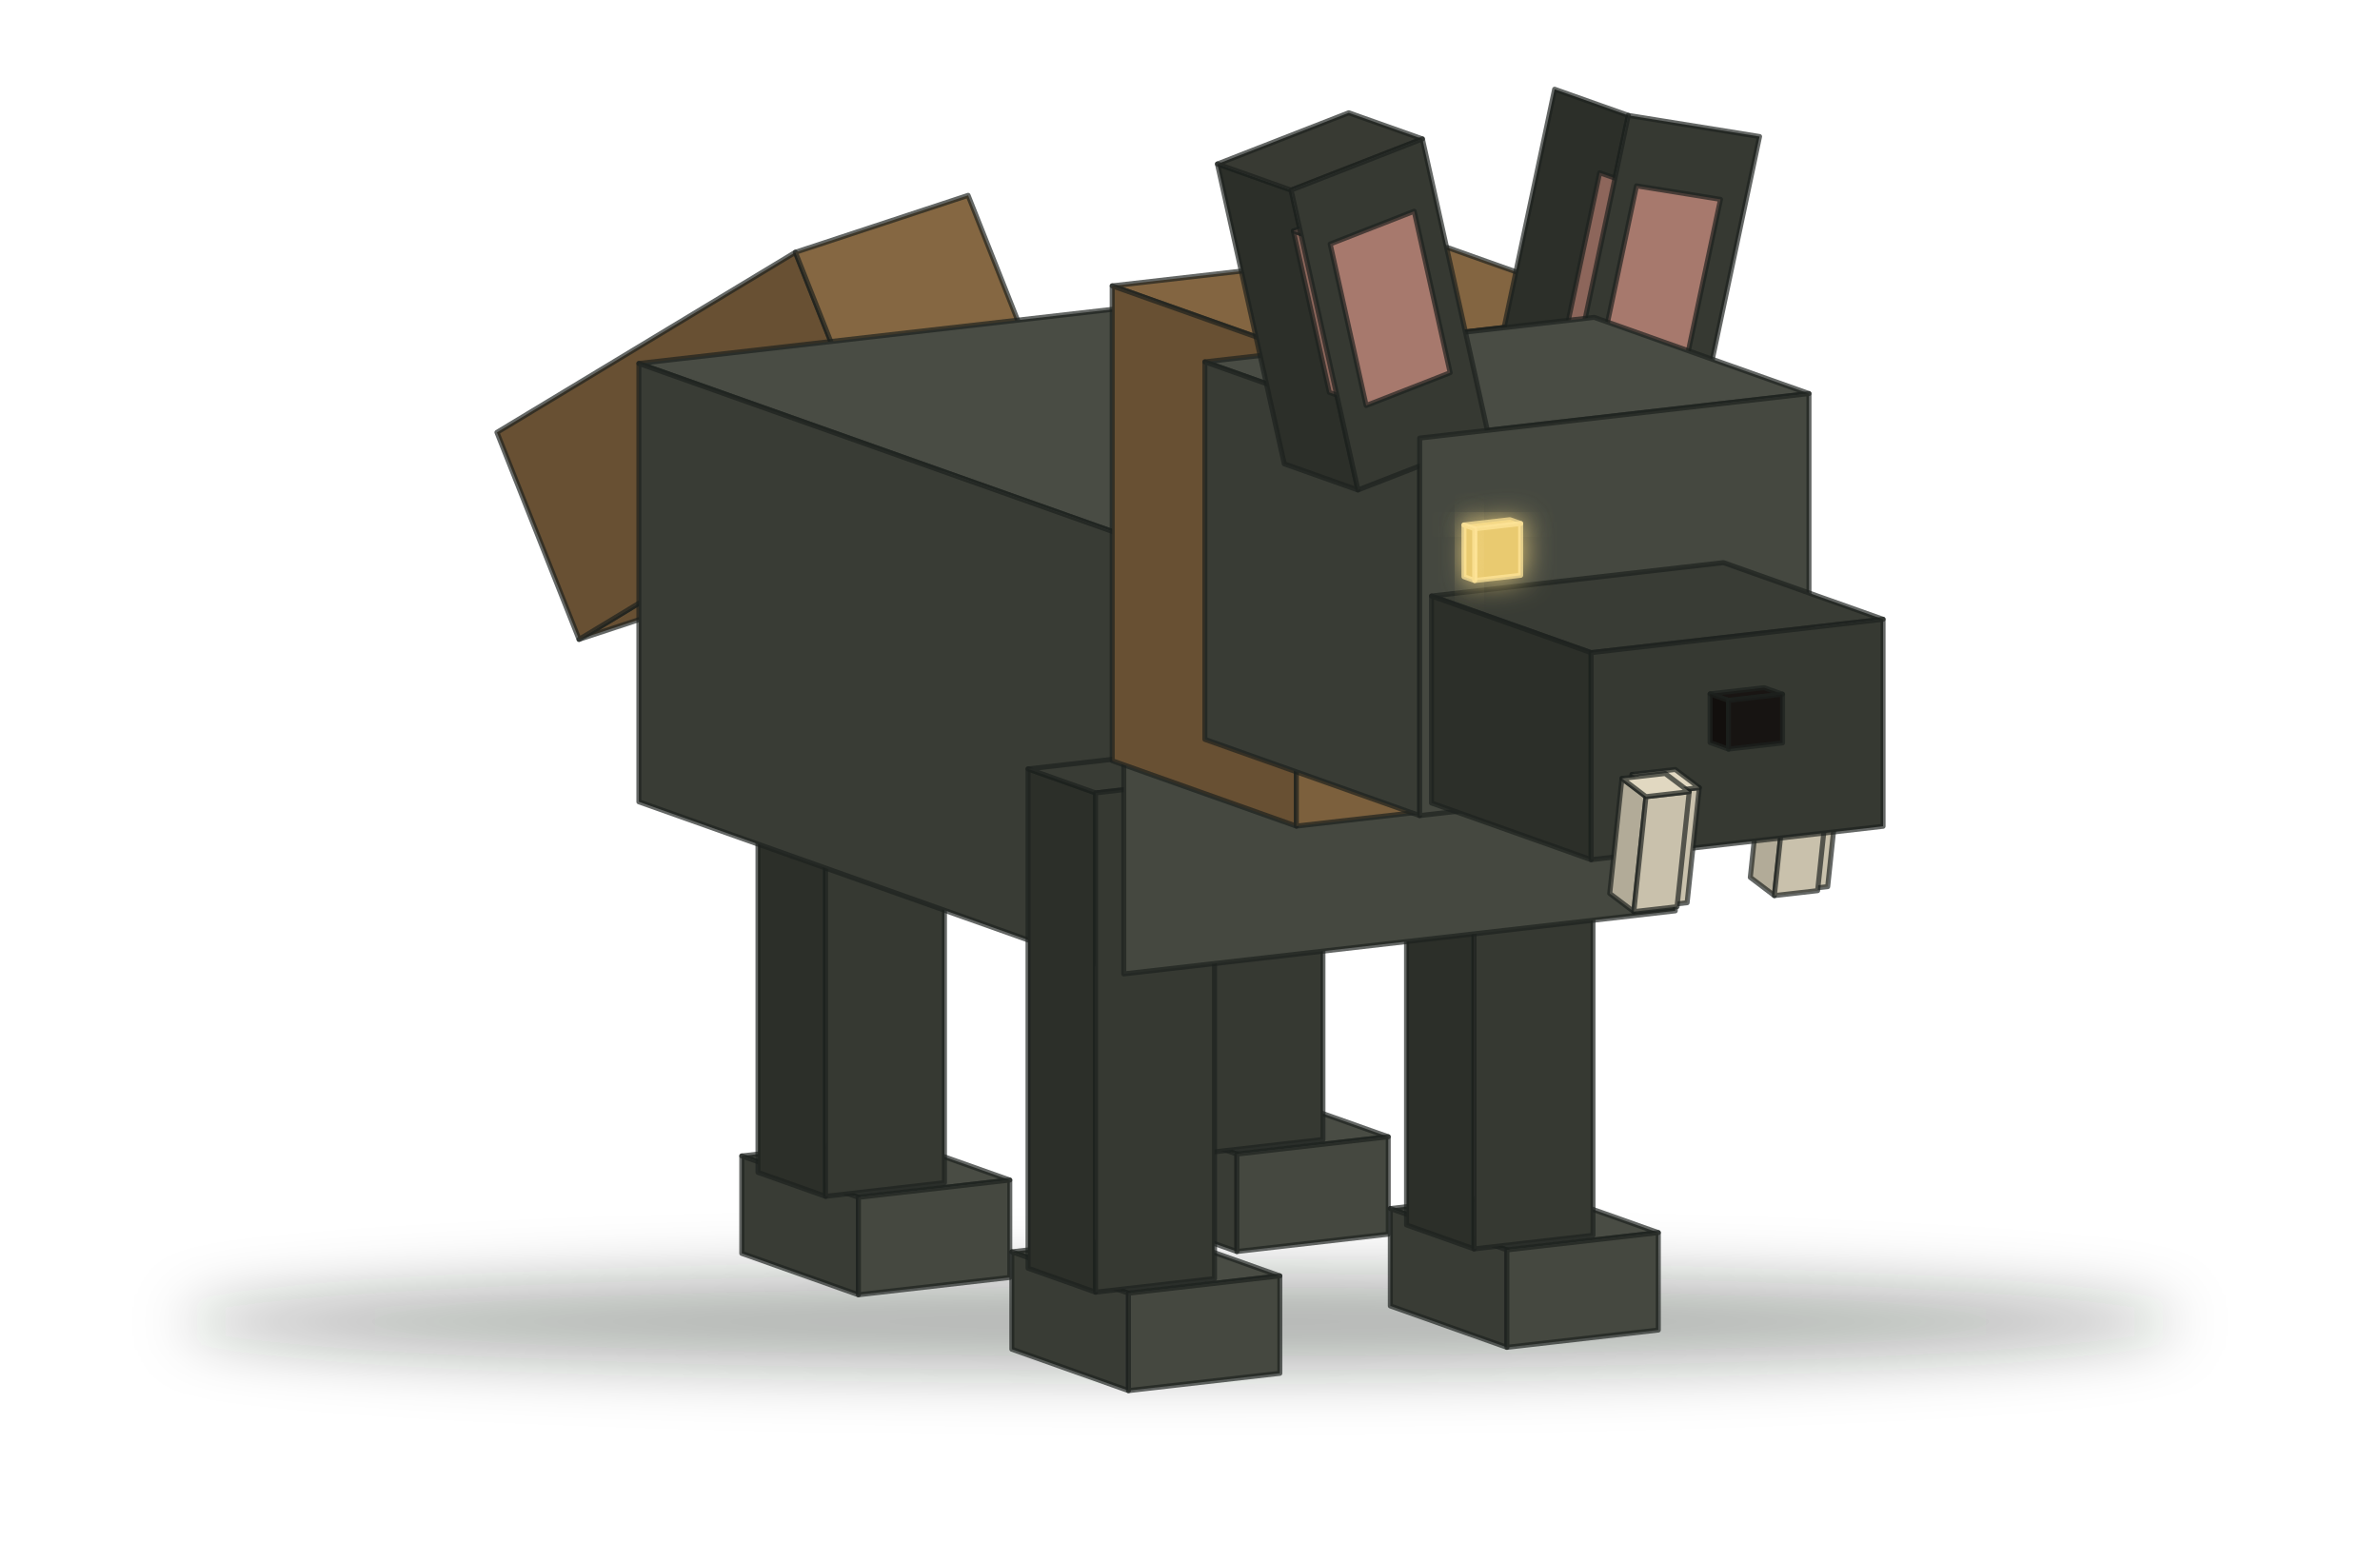
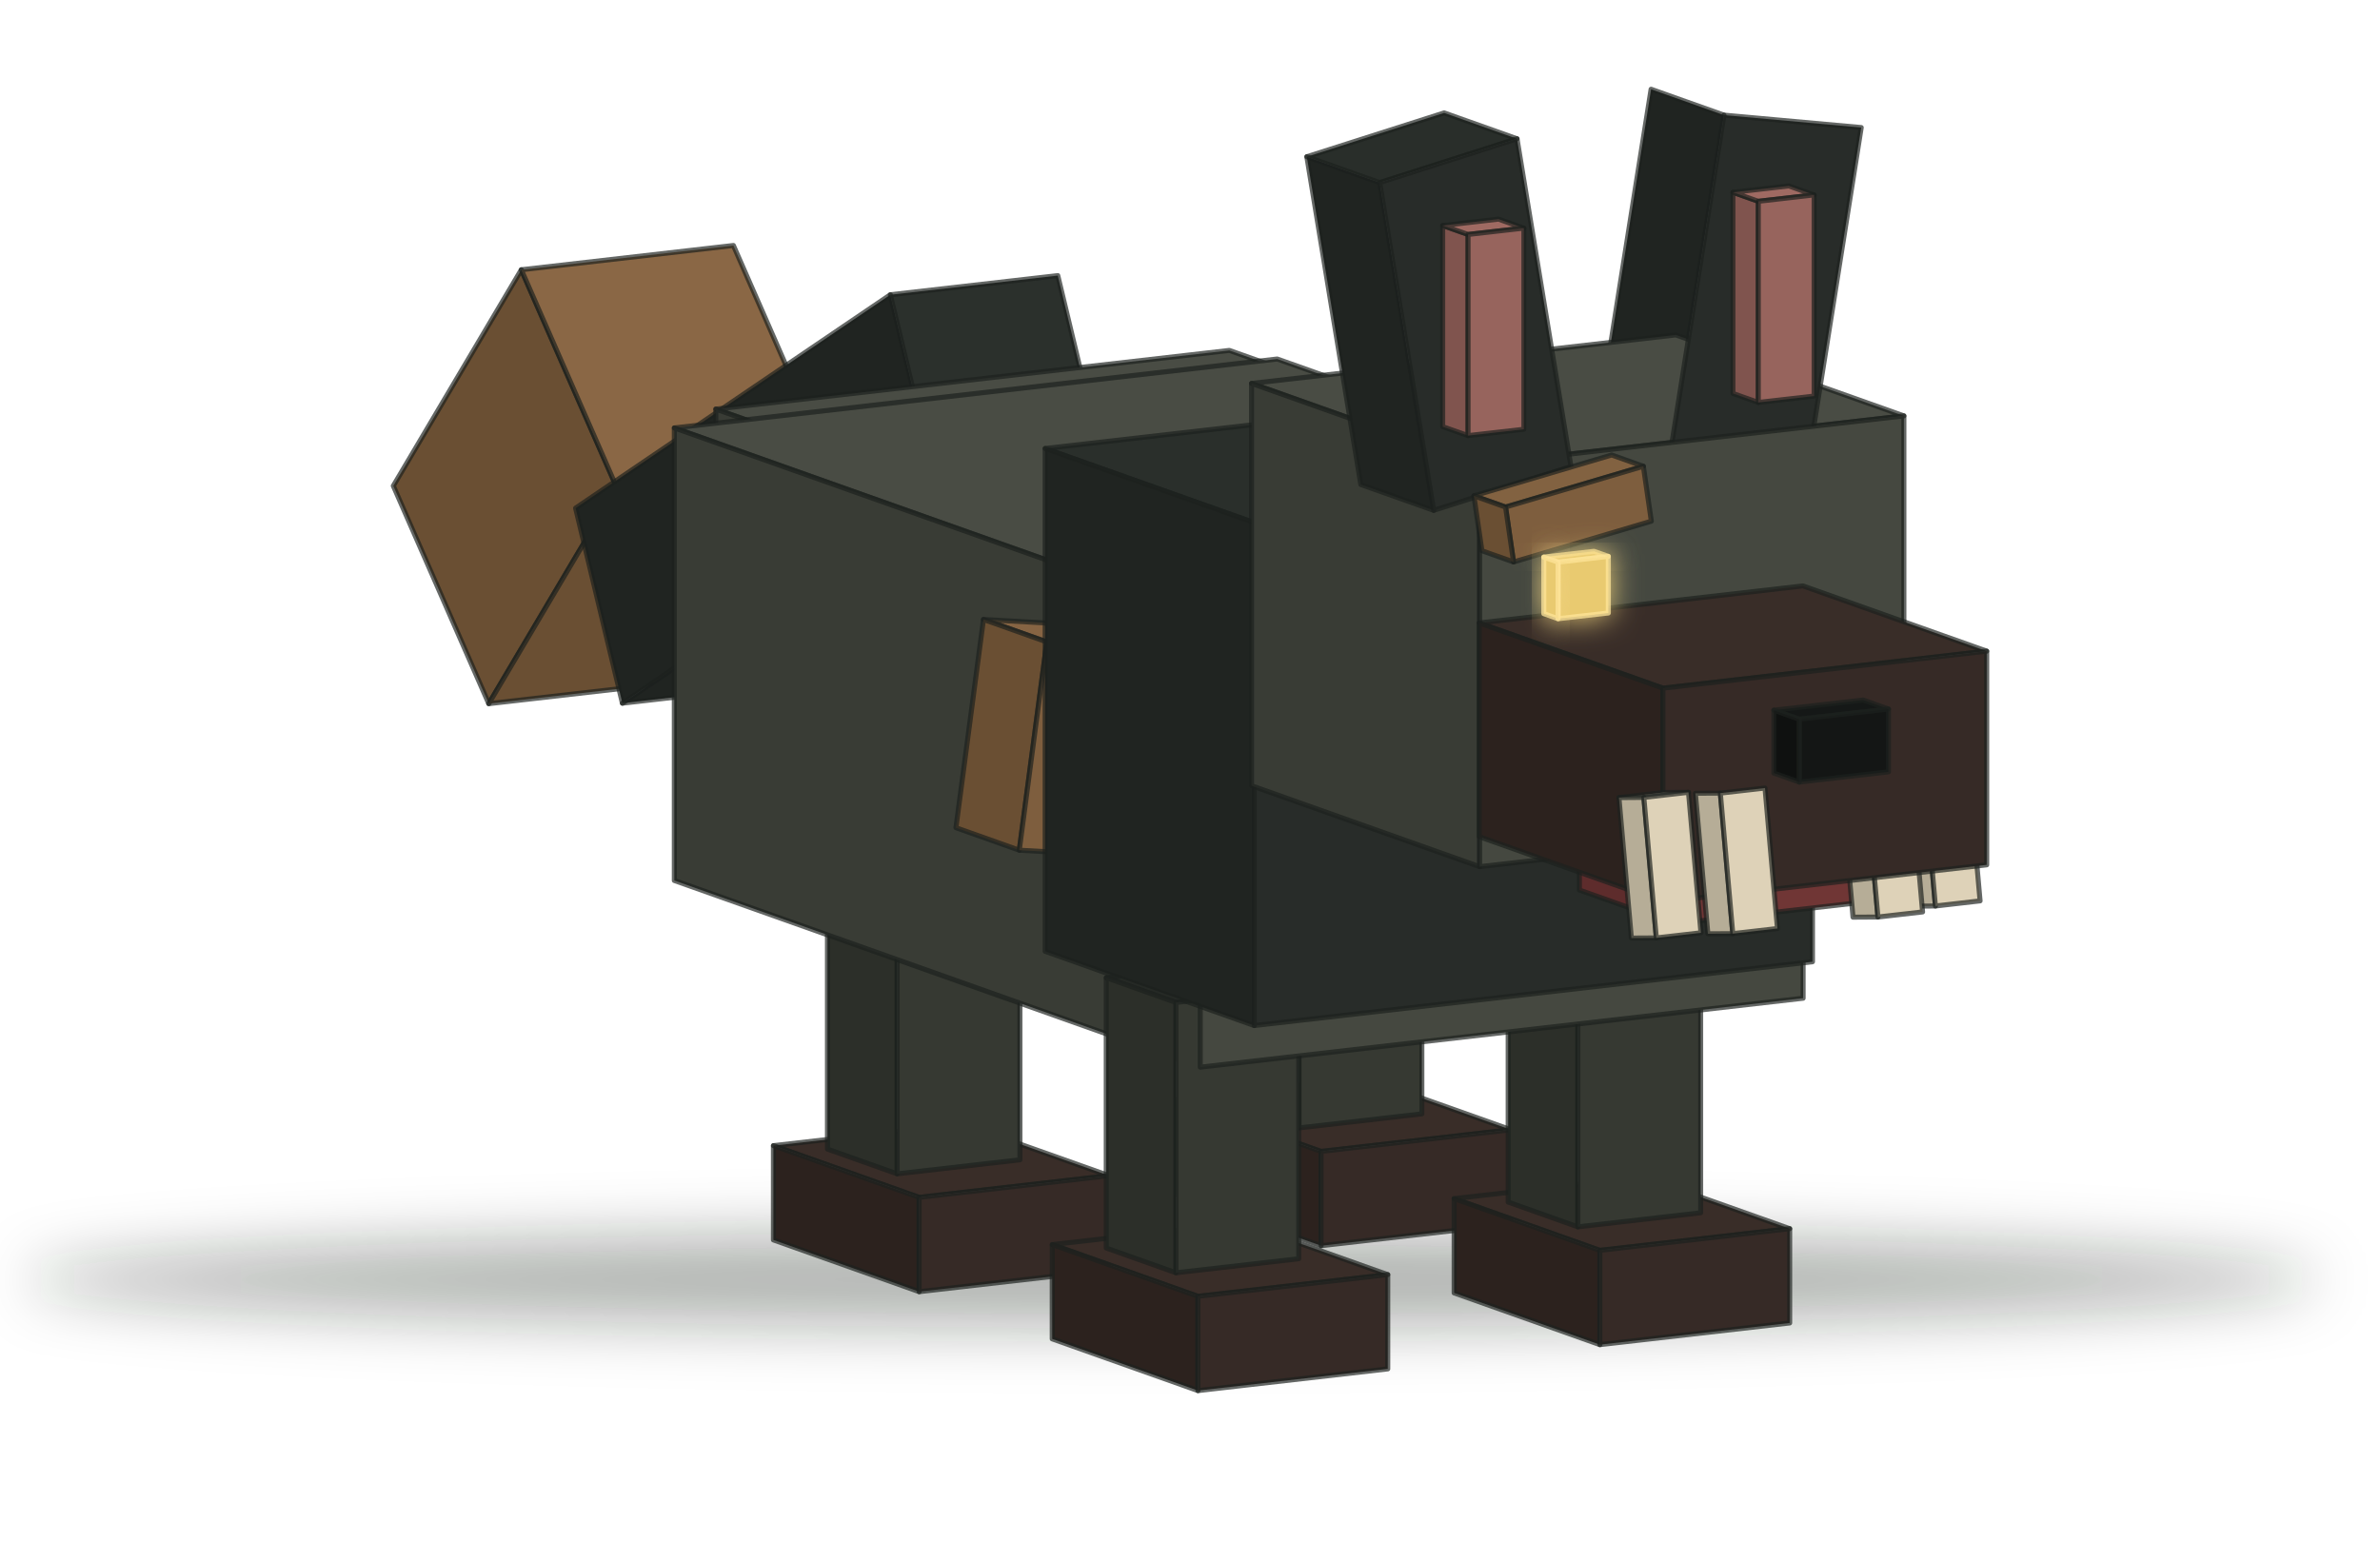
<svg xmlns="http://www.w3.org/2000/svg" width="640" height="420" viewBox="0 0 640 420" role="img" aria-labelledby="portrait-title">
  <defs>
    <filter id="portrait-glow" x="-80%" y="-80%" width="260%" height="260%">
      <feGaussianBlur stdDeviation="4" result="blur" />
      <feMerge>
        <feMergeNode in="blur" />
        <feMergeNode in="SourceGraphic" />
      </feMerge>
    </filter>
    <filter id="portrait-shadow" x="-40%" y="-80%" width="180%" height="260%">
      <feGaussianBlur stdDeviation="8" />
    </filter>
  </defs>
-   <ellipse cx="317.30" cy="355.48" rx="268.38" ry="13" fill="#0c120f" opacity=".32" filter="url(#portrait-shadow)" />
+   <ellipse cx="315.05" cy="344.15" rx="308.51" ry="13" fill="#0c120f" opacity=".32" filter="url(#portrait-shadow)" />
  <g>
-     <polygon points="282.41,108.21 235.96,123.52 155.71,171.96 202.16,156.65" fill="#685033" stroke="#1c211e" stroke-opacity=".68" stroke-width="1.35" stroke-linejoin="round" vector-effect="non-scaling-stroke" />
-     <polygon points="235.96,123.52 213.88,67.85 133.63,116.29 155.71,171.96" fill="#685033" stroke="#1c211e" stroke-opacity=".68" stroke-width="1.35" stroke-linejoin="round" vector-effect="non-scaling-stroke" />
-     <polygon points="373.31,305.73 341.96,294.60 301.25,299.26 332.60,310.39" fill="#494c44" stroke="#1c211e" stroke-opacity=".68" stroke-width="1.35" stroke-linejoin="round" vector-effect="non-scaling-stroke" />
-     <polygon points="332.60,336.59 332.60,310.39 301.25,299.26 301.25,325.46" fill="#393c35" stroke="#1c211e" stroke-opacity=".68" stroke-width="1.35" stroke-linejoin="round" vector-effect="non-scaling-stroke" />
-     <polygon points="282.41,108.21 260.33,52.54 213.88,67.85 235.96,123.52" fill="#856742" stroke="#1c211e" stroke-opacity=".68" stroke-width="1.35" stroke-linejoin="round" vector-effect="non-scaling-stroke" />
-     <polygon points="323.76,310.11 323.76,175.84 305.61,169.39 305.61,303.67" fill="#2c2f29" stroke="#1c211e" stroke-opacity=".68" stroke-width="1.35" stroke-linejoin="round" vector-effect="non-scaling-stroke" />
-     <polygon points="355.75,172.18 337.59,165.73 305.61,169.39 323.76,175.84" fill="#393c35" stroke="#1c211e" stroke-opacity=".68" stroke-width="1.35" stroke-linejoin="round" vector-effect="non-scaling-stroke" />
-     <polygon points="355.75,306.46 355.75,172.18 323.76,175.84 323.76,310.11" fill="#363932" stroke="#1c211e" stroke-opacity=".68" stroke-width="1.35" stroke-linejoin="round" vector-effect="non-scaling-stroke" />
-     <polygon points="373.31,331.93 373.31,305.73 332.60,310.39 332.60,336.59" fill="#454840" stroke="#1c211e" stroke-opacity=".68" stroke-width="1.35" stroke-linejoin="round" vector-effect="non-scaling-stroke" />
-     <polygon points="271.54,317.37 240.18,306.24 199.47,310.89 230.83,322.02" fill="#494c44" stroke="#1c211e" stroke-opacity=".68" stroke-width="1.35" stroke-linejoin="round" vector-effect="non-scaling-stroke" />
-     <polygon points="230.83,348.22 230.83,322.02 199.47,310.89 199.47,337.09" fill="#393c35" stroke="#1c211e" stroke-opacity=".68" stroke-width="1.35" stroke-linejoin="round" vector-effect="non-scaling-stroke" />
-     <polygon points="221.99,321.75 221.99,187.47 203.83,181.03 203.83,315.31" fill="#2c2f29" stroke="#1c211e" stroke-opacity=".68" stroke-width="1.35" stroke-linejoin="round" vector-effect="non-scaling-stroke" />
-     <polygon points="253.97,183.82 235.82,177.37 203.83,181.03 221.99,187.47" fill="#393c35" stroke="#1c211e" stroke-opacity=".68" stroke-width="1.35" stroke-linejoin="round" vector-effect="non-scaling-stroke" />
-     <polygon points="253.97,318.09 253.97,183.82 221.99,187.47 221.99,321.75" fill="#363932" stroke="#1c211e" stroke-opacity=".68" stroke-width="1.35" stroke-linejoin="round" vector-effect="non-scaling-stroke" />
-     <polygon points="271.54,343.57 271.54,317.37 230.83,322.02 230.83,348.22" fill="#454840" stroke="#1c211e" stroke-opacity=".68" stroke-width="1.35" stroke-linejoin="round" vector-effect="non-scaling-stroke" />
-     <polygon points="450.49,127.07 320.11,80.79 171.80,97.75 302.19,144.02" fill="#494c44" stroke="#1c211e" stroke-opacity=".68" stroke-width="1.35" stroke-linejoin="round" vector-effect="non-scaling-stroke" />
-     <polygon points="445.93,331.51 414.58,320.38 373.87,325.03 405.22,336.16" fill="#494c44" stroke="#1c211e" stroke-opacity=".68" stroke-width="1.35" stroke-linejoin="round" vector-effect="non-scaling-stroke" />
-     <polygon points="405.22,362.36 405.22,336.16 373.87,325.03 373.87,351.23" fill="#393c35" stroke="#1c211e" stroke-opacity=".68" stroke-width="1.35" stroke-linejoin="round" vector-effect="non-scaling-stroke" />
-     <polygon points="396.38,335.89 396.38,201.61 378.23,195.17 378.23,329.45" fill="#2c2f29" stroke="#1c211e" stroke-opacity=".68" stroke-width="1.35" stroke-linejoin="round" vector-effect="non-scaling-stroke" />
-     <polygon points="428.37,197.95 410.21,191.51 378.23,195.17 396.38,201.61" fill="#393c35" stroke="#1c211e" stroke-opacity=".68" stroke-width="1.35" stroke-linejoin="round" vector-effect="non-scaling-stroke" />
-     <polygon points="302.19,261.93 302.19,144.02 171.80,97.75 171.80,215.65" fill="#393c35" stroke="#1c211e" stroke-opacity=".68" stroke-width="1.35" stroke-linejoin="round" vector-effect="non-scaling-stroke" />
-     <polygon points="428.37,332.23 428.37,197.95 396.38,201.61 396.38,335.89" fill="#363932" stroke="#1c211e" stroke-opacity=".68" stroke-width="1.35" stroke-linejoin="round" vector-effect="non-scaling-stroke" />
-     <polygon points="445.93,357.71 445.93,331.51 405.22,336.16 405.22,362.36" fill="#454840" stroke="#1c211e" stroke-opacity=".68" stroke-width="1.35" stroke-linejoin="round" vector-effect="non-scaling-stroke" />
-     <polygon points="344.16,343.14 312.80,332.01 272.09,336.67 303.45,347.80" fill="#494c44" stroke="#1c211e" stroke-opacity=".68" stroke-width="1.35" stroke-linejoin="round" vector-effect="non-scaling-stroke" />
-     <polygon points="303.45,374.00 303.45,347.80 272.09,336.67 272.09,362.87" fill="#393c35" stroke="#1c211e" stroke-opacity=".68" stroke-width="1.35" stroke-linejoin="round" vector-effect="non-scaling-stroke" />
-     <polygon points="294.60,347.53 294.60,213.25 276.45,206.80 276.45,341.08" fill="#2c2f29" stroke="#1c211e" stroke-opacity=".68" stroke-width="1.35" stroke-linejoin="round" vector-effect="non-scaling-stroke" />
-     <polygon points="326.59,209.59 308.44,203.15 276.45,206.80 294.60,213.25" fill="#393c35" stroke="#1c211e" stroke-opacity=".68" stroke-width="1.35" stroke-linejoin="round" vector-effect="non-scaling-stroke" />
-     <polygon points="326.59,343.87 326.59,209.59 294.60,213.25 294.60,347.53" fill="#363932" stroke="#1c211e" stroke-opacity=".68" stroke-width="1.35" stroke-linejoin="round" vector-effect="non-scaling-stroke" />
-     <polygon points="344.16,369.35 344.16,343.14 303.45,347.80 303.45,374.00" fill="#454840" stroke="#1c211e" stroke-opacity=".68" stroke-width="1.35" stroke-linejoin="round" vector-effect="non-scaling-stroke" />
-     <polygon points="450.49,244.97 450.49,127.07 302.19,144.02 302.19,261.93" fill="#454840" stroke="#1c211e" stroke-opacity=".68" stroke-width="1.35" stroke-linejoin="round" vector-effect="non-scaling-stroke" />
-     <polygon points="438.74,84.14 389.23,66.57 299.08,76.88 348.60,94.45" fill="#836541" stroke="#1c211e" stroke-opacity=".68" stroke-width="1.35" stroke-linejoin="round" vector-effect="non-scaling-stroke" />
-     <polygon points="348.60,222.18 348.60,94.45 299.08,76.88 299.08,204.60" fill="#685033" stroke="#1c211e" stroke-opacity=".68" stroke-width="1.35" stroke-linejoin="round" vector-effect="non-scaling-stroke" />
-     <polygon points="438.74,211.87 438.74,84.14 348.60,94.45 348.60,222.18" fill="#7c603d" stroke="#1c211e" stroke-opacity=".68" stroke-width="1.35" stroke-linejoin="round" vector-effect="non-scaling-stroke" />
-     <polygon points="419.88,115.80 437.86,31.03 418.05,24.00 400.08,108.77" fill="#2c2f29" stroke="#1c211e" stroke-opacity=".68" stroke-width="1.35" stroke-linejoin="round" vector-effect="non-scaling-stroke" />
-     <polygon points="430.39,95.62 440.06,49.98 430.16,46.46 420.48,92.11" fill="#8d665b" stroke="#1c211e" stroke-opacity=".68" stroke-width="1.35" stroke-linejoin="round" vector-effect="non-scaling-stroke" />
-     <polygon points="455.19,121.49 473.16,36.72 437.86,31.03 419.88,115.80" fill="#363932" stroke="#1c211e" stroke-opacity=".68" stroke-width="1.35" stroke-linejoin="round" vector-effect="non-scaling-stroke" />
-     <polygon points="452.98,99.27 462.66,53.62 440.06,49.98 430.39,95.62" fill="#a7796d" stroke="#1c211e" stroke-opacity=".68" stroke-width="1.35" stroke-linejoin="round" vector-effect="non-scaling-stroke" />
-     <polygon points="486.45,105.85 428.68,85.35 324.00,97.32 381.76,117.82" fill="#494c44" stroke="#1c211e" stroke-opacity=".68" stroke-width="1.35" stroke-linejoin="round" vector-effect="non-scaling-stroke" />
-     <polygon points="381.76,219.35 381.76,117.82 324.00,97.32 324.00,198.85" fill="#393c35" stroke="#1c211e" stroke-opacity=".68" stroke-width="1.35" stroke-linejoin="round" vector-effect="non-scaling-stroke" />
-     <polygon points="365.16,131.78 347.19,51.13 327.38,44.10 345.35,124.75" fill="#2c2f29" stroke="#1c211e" stroke-opacity=".68" stroke-width="1.35" stroke-linejoin="round" vector-effect="non-scaling-stroke" />
-     <polygon points="472.89,133.48 470.00,132.46 457.64,133.87 460.53,134.90" fill="#e9ca6f" stroke="#ffe59a" stroke-opacity=".74" stroke-width="1.35" stroke-linejoin="round" vector-effect="non-scaling-stroke" filter="url(#portrait-glow)" />
-     <polygon points="472.89,147.40 472.89,133.48 460.53,134.90 460.53,148.82" fill="#e9ca6f" stroke="#ffe59a" stroke-opacity=".74" stroke-width="1.35" stroke-linejoin="round" vector-effect="non-scaling-stroke" filter="url(#portrait-glow)" />
-     <polygon points="460.53,148.82 460.53,134.90 457.64,133.87 457.64,147.79" fill="#e9ca6f" stroke="#ffe59a" stroke-opacity=".74" stroke-width="1.35" stroke-linejoin="round" vector-effect="non-scaling-stroke" filter="url(#portrait-glow)" />
-     <polygon points="382.49,37.36 362.69,30.33 327.38,44.10 347.19,51.13" fill="#383a33" stroke="#1c211e" stroke-opacity=".68" stroke-width="1.35" stroke-linejoin="round" vector-effect="non-scaling-stroke" />
-     <polygon points="367.37,109.06 357.69,65.63 347.79,62.11 357.46,105.54" fill="#8d665b" stroke="#1c211e" stroke-opacity=".68" stroke-width="1.35" stroke-linejoin="round" vector-effect="non-scaling-stroke" />
-     <polygon points="380.29,56.81 370.38,53.30 347.79,62.11 357.69,65.63" fill="#ab7c6f" stroke="#1c211e" stroke-opacity=".68" stroke-width="1.35" stroke-linejoin="round" vector-effect="non-scaling-stroke" />
-     <polygon points="400.47,118.02 382.49,37.36 347.19,51.13 365.16,131.78" fill="#363932" stroke="#1c211e" stroke-opacity=".68" stroke-width="1.35" stroke-linejoin="round" vector-effect="non-scaling-stroke" />
-     <polygon points="389.96,100.24 380.29,56.81 357.69,65.63 367.37,109.06" fill="#a7796d" stroke="#1c211e" stroke-opacity=".68" stroke-width="1.35" stroke-linejoin="round" vector-effect="non-scaling-stroke" />
-     <polygon points="486.45,207.38 486.45,105.85 381.76,117.82 381.76,219.35" fill="#454840" stroke="#1c211e" stroke-opacity=".68" stroke-width="1.35" stroke-linejoin="round" vector-effect="non-scaling-stroke" />
-     <polygon points="506.37,166.55 463.46,151.32 384.95,160.30 427.86,175.53" fill="#393c35" stroke="#1c211e" stroke-opacity=".68" stroke-width="1.35" stroke-linejoin="round" vector-effect="non-scaling-stroke" />
-     <polygon points="408.92,140.80 406.03,139.77 393.67,141.19 396.56,142.21" fill="#e9ca6f" stroke="#ffe59a" stroke-opacity=".74" stroke-width="1.35" stroke-linejoin="round" vector-effect="non-scaling-stroke" filter="url(#portrait-glow)" />
-     <polygon points="408.92,154.72 408.92,140.80 396.56,142.21 396.56,156.13" fill="#e9ca6f" stroke="#ffe59a" stroke-opacity=".74" stroke-width="1.35" stroke-linejoin="round" vector-effect="non-scaling-stroke" filter="url(#portrait-glow)" />
-     <polygon points="396.56,156.13 396.56,142.21 393.67,141.19 393.67,155.10" fill="#e9ca6f" stroke="#ffe59a" stroke-opacity=".74" stroke-width="1.35" stroke-linejoin="round" vector-effect="non-scaling-stroke" filter="url(#portrait-glow)" />
-     <polygon points="479.85,239.79 483.13,208.85 476.66,203.95 473.38,234.89" fill="#b2ab98" stroke="#1c211e" stroke-opacity=".68" stroke-width="1.35" stroke-linejoin="round" vector-effect="non-scaling-stroke" />
-     <polygon points="491.48,238.46 494.76,207.52 483.13,208.85 479.85,239.79" fill="#c9c1ac" stroke="#1c211e" stroke-opacity=".68" stroke-width="1.35" stroke-linejoin="round" vector-effect="non-scaling-stroke" />
-     <polygon points="494.76,207.52 488.29,202.62 476.66,203.95 483.13,208.85" fill="#e1d8c1" stroke="#1c211e" stroke-opacity=".68" stroke-width="1.35" stroke-linejoin="round" vector-effect="non-scaling-stroke" />
-     <polygon points="477.14,240.87 480.42,209.94 473.95,205.04 470.67,235.97" fill="#b2ab98" stroke="#1c211e" stroke-opacity=".68" stroke-width="1.35" stroke-linejoin="round" vector-effect="non-scaling-stroke" />
-     <polygon points="427.86,231.21 427.86,175.53 384.95,160.30 384.95,215.97" fill="#2c2f29" stroke="#1c211e" stroke-opacity=".68" stroke-width="1.35" stroke-linejoin="round" vector-effect="non-scaling-stroke" />
-     <polygon points="488.77,239.54 492.05,208.61 480.42,209.94 477.14,240.87" fill="#c9c1ac" stroke="#1c211e" stroke-opacity=".68" stroke-width="1.35" stroke-linejoin="round" vector-effect="non-scaling-stroke" />
-     <polygon points="492.05,208.61 485.58,203.71 473.95,205.04 480.42,209.94" fill="#e1d8c1" stroke="#1c211e" stroke-opacity=".68" stroke-width="1.35" stroke-linejoin="round" vector-effect="non-scaling-stroke" />
-     <polygon points="506.37,222.23 506.37,166.55 427.86,175.53 427.86,231.21" fill="#363932" stroke="#1c211e" stroke-opacity=".68" stroke-width="1.35" stroke-linejoin="round" vector-effect="non-scaling-stroke" />
-     <polygon points="442.05,244.11 445.33,213.17 438.86,208.28 435.58,239.21" fill="#b2ab98" stroke="#1c211e" stroke-opacity=".68" stroke-width="1.35" stroke-linejoin="round" vector-effect="non-scaling-stroke" />
-     <polygon points="453.68,242.78 456.96,211.84 445.33,213.17 442.05,244.11" fill="#c9c1ac" stroke="#1c211e" stroke-opacity=".68" stroke-width="1.35" stroke-linejoin="round" vector-effect="non-scaling-stroke" />
-     <polygon points="456.96,211.84 450.49,206.95 438.86,208.28 445.33,213.17" fill="#e1d8c1" stroke="#1c211e" stroke-opacity=".68" stroke-width="1.35" stroke-linejoin="round" vector-effect="non-scaling-stroke" />
-     <polygon points="439.34,245.19 442.62,214.26 436.15,209.36 432.87,240.29" fill="#b2ab98" stroke="#1c211e" stroke-opacity=".68" stroke-width="1.35" stroke-linejoin="round" vector-effect="non-scaling-stroke" />
-     <polygon points="479.34,186.70 474.38,184.95 459.85,186.61 464.80,188.37" fill="#191513" stroke="#1c211e" stroke-opacity=".68" stroke-width="1.35" stroke-linejoin="round" vector-effect="non-scaling-stroke" />
-     <polygon points="450.97,243.86 454.25,212.93 442.62,214.26 439.34,245.19" fill="#c9c1ac" stroke="#1c211e" stroke-opacity=".68" stroke-width="1.35" stroke-linejoin="round" vector-effect="non-scaling-stroke" />
-     <polygon points="454.25,212.93 447.78,208.03 436.15,209.36 442.62,214.26" fill="#e1d8c1" stroke="#1c211e" stroke-opacity=".68" stroke-width="1.35" stroke-linejoin="round" vector-effect="non-scaling-stroke" />
-     <polygon points="464.80,201.47 464.80,188.37 459.85,186.61 459.85,199.71" fill="#120f0d" stroke="#1c211e" stroke-opacity=".68" stroke-width="1.35" stroke-linejoin="round" vector-effect="non-scaling-stroke" />
-     <polygon points="479.34,199.81 479.34,186.70 464.80,188.37 464.80,201.47" fill="#171412" stroke="#1c211e" stroke-opacity=".68" stroke-width="1.35" stroke-linejoin="round" vector-effect="non-scaling-stroke" />
+     <polygon points="165.85,131.13 140.18,72.55 105.76,130.67 131.43,189.25" fill="#6a4f33" stroke="#1c211e" stroke-opacity=".68" stroke-width="1.35" stroke-linejoin="round" vector-effect="non-scaling-stroke" />
+     <polygon points="222.89,124.60 165.85,131.13 131.43,189.25 188.47,182.73" fill="#6a4f33" stroke="#1c211e" stroke-opacity=".68" stroke-width="1.35" stroke-linejoin="round" vector-effect="non-scaling-stroke" />
+     <polygon points="222.89,124.60 197.22,66.02 140.18,72.55 165.85,131.13" fill="#8a6745" stroke="#1c211e" stroke-opacity=".68" stroke-width="1.35" stroke-linejoin="round" vector-effect="non-scaling-stroke" />
+     <polygon points="297.04,126.57 252.01,131.72 167.37,189.12 212.40,183.97" fill="#202421" stroke="#1c211e" stroke-opacity=".68" stroke-width="1.35" stroke-linejoin="round" vector-effect="non-scaling-stroke" />
+     <polygon points="252.01,131.72 239.42,79.27 154.78,136.66 167.37,189.12" fill="#202421" stroke="#1c211e" stroke-opacity=".68" stroke-width="1.35" stroke-linejoin="round" vector-effect="non-scaling-stroke" />
+     <polygon points="357.04,188.37 349.63,134.06 332.60,128.01 340.00,182.33" fill="#6a4f33" stroke="#1c211e" stroke-opacity=".68" stroke-width="1.35" stroke-linejoin="round" vector-effect="non-scaling-stroke" />
+     <polygon points="365.96,129.41 348.92,123.36 332.60,128.01 349.63,134.06" fill="#836241" stroke="#1c211e" stroke-opacity=".68" stroke-width="1.35" stroke-linejoin="round" vector-effect="non-scaling-stroke" />
+     <polygon points="373.36,183.73 365.96,129.41 349.63,134.06 357.04,188.37" fill="#7e5e3e" stroke="#1c211e" stroke-opacity=".68" stroke-width="1.35" stroke-linejoin="round" vector-effect="non-scaling-stroke" />
+     <polygon points="406.28,303.84 367.09,289.93 316.06,295.76 355.25,309.67" fill="#392d28" stroke="#1c211e" stroke-opacity=".68" stroke-width="1.35" stroke-linejoin="round" vector-effect="non-scaling-stroke" />
+     <polygon points="297.04,126.57 284.45,74.12 239.42,79.27 252.01,131.72" fill="#2b302c" stroke="#1c211e" stroke-opacity=".68" stroke-width="1.35" stroke-linejoin="round" vector-effect="non-scaling-stroke" />
+     <polygon points="382.35,226.87 363.61,220.22 330.58,224.00 349.33,230.65" fill="#393c35" stroke="#1c211e" stroke-opacity=".68" stroke-width="1.35" stroke-linejoin="round" vector-effect="non-scaling-stroke" />
+     <polygon points="349.33,303.35 349.33,230.65 330.58,224.00 330.58,296.69" fill="#2c2f29" stroke="#1c211e" stroke-opacity=".68" stroke-width="1.35" stroke-linejoin="round" vector-effect="non-scaling-stroke" />
+     <polygon points="355.25,335.03 355.25,309.67 316.06,295.76 316.06,321.12" fill="#2c221e" stroke="#1c211e" stroke-opacity=".68" stroke-width="1.35" stroke-linejoin="round" vector-effect="non-scaling-stroke" />
+     <polygon points="382.35,299.57 382.35,226.87 349.33,230.65 349.33,303.35" fill="#363932" stroke="#1c211e" stroke-opacity=".68" stroke-width="1.35" stroke-linejoin="round" vector-effect="non-scaling-stroke" />
+     <polygon points="406.28,329.20 406.28,303.84 355.25,309.67 355.25,335.03" fill="#362a26" stroke="#1c211e" stroke-opacity=".68" stroke-width="1.35" stroke-linejoin="round" vector-effect="non-scaling-stroke" />
+     <polygon points="383.41,112.99 330.58,94.24 192.49,110.03 245.31,128.78" fill="#494c44" stroke="#1c211e" stroke-opacity=".68" stroke-width="1.35" stroke-linejoin="round" vector-effect="non-scaling-stroke" />
+     <polygon points="404.75,205.31 397.34,150.99 380.30,144.94 387.71,199.26" fill="#6a4f33" stroke="#1c211e" stroke-opacity=".68" stroke-width="1.35" stroke-linejoin="round" vector-effect="non-scaling-stroke" />
+     <polygon points="413.67,146.34 396.63,140.30 380.30,144.94 397.34,150.99" fill="#836241" stroke="#1c211e" stroke-opacity=".68" stroke-width="1.35" stroke-linejoin="round" vector-effect="non-scaling-stroke" />
+     <polygon points="298.21,316.19 259.02,302.28 207.98,308.12 247.17,322.03" fill="#392d28" stroke="#1c211e" stroke-opacity=".68" stroke-width="1.35" stroke-linejoin="round" vector-effect="non-scaling-stroke" />
+     <polygon points="245.31,243.74 245.31,128.78 192.49,110.03 192.49,224.99" fill="#393c35" stroke="#1c211e" stroke-opacity=".68" stroke-width="1.35" stroke-linejoin="round" vector-effect="non-scaling-stroke" />
+     <polygon points="421.07,200.66 413.67,146.34 397.34,150.99 404.75,205.31" fill="#7e5e3e" stroke="#1c211e" stroke-opacity=".68" stroke-width="1.35" stroke-linejoin="round" vector-effect="non-scaling-stroke" />
+     <polygon points="274.27,239.23 255.53,232.58 222.51,236.35 241.25,243.01" fill="#393c35" stroke="#1c211e" stroke-opacity=".68" stroke-width="1.35" stroke-linejoin="round" vector-effect="non-scaling-stroke" />
+     <polygon points="241.25,315.70 241.25,243.01 222.51,236.35 222.51,309.05" fill="#2c2f29" stroke="#1c211e" stroke-opacity=".68" stroke-width="1.35" stroke-linejoin="round" vector-effect="non-scaling-stroke" />
+     <polygon points="383.41,227.95 383.41,112.99 245.31,128.78 245.31,243.74" fill="#454840" stroke="#1c211e" stroke-opacity=".68" stroke-width="1.35" stroke-linejoin="round" vector-effect="non-scaling-stroke" />
+     <polygon points="247.17,347.39 247.17,322.03 207.98,308.12 207.98,333.48" fill="#2c221e" stroke="#1c211e" stroke-opacity=".68" stroke-width="1.35" stroke-linejoin="round" vector-effect="non-scaling-stroke" />
+     <polygon points="274.27,311.93 274.27,239.23 241.25,243.01 241.25,315.70" fill="#363932" stroke="#1c211e" stroke-opacity=".68" stroke-width="1.35" stroke-linejoin="round" vector-effect="non-scaling-stroke" />
+     <polygon points="298.21,341.55 298.21,316.19 247.17,322.03 247.17,347.39" fill="#362a26" stroke="#1c211e" stroke-opacity=".68" stroke-width="1.35" stroke-linejoin="round" vector-effect="non-scaling-stroke" />
+     <polygon points="250.11,156.63 233.07,150.58 216.75,149.67 233.79,155.72" fill="#866443" stroke="#1c211e" stroke-opacity=".68" stroke-width="1.35" stroke-linejoin="round" vector-effect="non-scaling-stroke" />
+     <polygon points="226.38,211.73 233.79,155.72 216.75,149.67 209.35,205.68" fill="#6a4f33" stroke="#1c211e" stroke-opacity=".68" stroke-width="1.35" stroke-linejoin="round" vector-effect="non-scaling-stroke" />
+     <polygon points="242.71,212.64 250.11,156.63 233.79,155.72 226.38,211.73" fill="#7e5e3e" stroke="#1c211e" stroke-opacity=".68" stroke-width="1.35" stroke-linejoin="round" vector-effect="non-scaling-stroke" />
+     <polygon points="484.87,146.75 343.45,96.55 181.33,115.09 322.76,165.29" fill="#494c44" stroke="#1c211e" stroke-opacity=".68" stroke-width="1.35" stroke-linejoin="round" vector-effect="non-scaling-stroke" />
+     <polygon points="481.26,330.45 442.07,316.54 391.03,322.37 430.22,336.28" fill="#392d28" stroke="#1c211e" stroke-opacity=".68" stroke-width="1.35" stroke-linejoin="round" vector-effect="non-scaling-stroke" />
+     <polygon points="457.32,253.48 438.58,246.83 405.56,250.61 424.30,257.26" fill="#393c35" stroke="#1c211e" stroke-opacity=".68" stroke-width="1.35" stroke-linejoin="round" vector-effect="non-scaling-stroke" />
+     <polygon points="452.46,222.24 445.05,167.92 428.01,161.88 435.42,216.19" fill="#6a4f33" stroke="#1c211e" stroke-opacity=".68" stroke-width="1.35" stroke-linejoin="round" vector-effect="non-scaling-stroke" />
+     <polygon points="424.30,329.96 424.30,257.26 405.56,250.61 405.56,323.30" fill="#2c2f29" stroke="#1c211e" stroke-opacity=".68" stroke-width="1.35" stroke-linejoin="round" vector-effect="non-scaling-stroke" />
+     <polygon points="461.38,163.28 444.34,157.23 428.01,161.88 445.05,167.92" fill="#836241" stroke="#1c211e" stroke-opacity=".68" stroke-width="1.35" stroke-linejoin="round" vector-effect="non-scaling-stroke" />
+     <polygon points="430.22,361.64 430.22,336.28 391.03,322.37 391.03,347.73" fill="#2c221e" stroke="#1c211e" stroke-opacity=".68" stroke-width="1.35" stroke-linejoin="round" vector-effect="non-scaling-stroke" />
+     <polygon points="457.32,326.18 457.32,253.48 424.30,257.26 424.30,329.96" fill="#363932" stroke="#1c211e" stroke-opacity=".68" stroke-width="1.35" stroke-linejoin="round" vector-effect="non-scaling-stroke" />
+     <polygon points="322.76,287.01 322.76,165.29 181.33,115.09 181.33,236.81" fill="#393c35" stroke="#1c211e" stroke-opacity=".68" stroke-width="1.35" stroke-linejoin="round" vector-effect="non-scaling-stroke" />
+     <polygon points="468.78,217.60 461.38,163.28 445.05,167.92 452.46,222.24" fill="#7e5e3e" stroke="#1c211e" stroke-opacity=".68" stroke-width="1.35" stroke-linejoin="round" vector-effect="non-scaling-stroke" />
+     <polygon points="481.26,355.81 481.26,330.45 430.22,336.28 430.22,361.64" fill="#362a26" stroke="#1c211e" stroke-opacity=".68" stroke-width="1.35" stroke-linejoin="round" vector-effect="non-scaling-stroke" />
+     <polygon points="297.82,173.56 280.78,167.52 264.46,166.60 281.50,172.65" fill="#866443" stroke="#1c211e" stroke-opacity=".68" stroke-width="1.35" stroke-linejoin="round" vector-effect="non-scaling-stroke" />
+     <polygon points="274.09,228.66 281.50,172.65 264.46,166.60 257.06,222.61" fill="#6a4f33" stroke="#1c211e" stroke-opacity=".68" stroke-width="1.35" stroke-linejoin="round" vector-effect="non-scaling-stroke" />
+     <polygon points="290.42,229.57 297.82,173.56 281.50,172.65 274.09,228.66" fill="#7e5e3e" stroke="#1c211e" stroke-opacity=".68" stroke-width="1.35" stroke-linejoin="round" vector-effect="non-scaling-stroke" />
+     <polygon points="373.18,342.81 333.99,328.90 282.95,334.73 322.14,348.64" fill="#392d28" stroke="#1c211e" stroke-opacity=".68" stroke-width="1.35" stroke-linejoin="round" vector-effect="non-scaling-stroke" />
+     <polygon points="349.25,265.84 330.50,259.19 297.48,262.96 316.22,269.62" fill="#393c35" stroke="#1c211e" stroke-opacity=".68" stroke-width="1.35" stroke-linejoin="round" vector-effect="non-scaling-stroke" />
+     <polygon points="316.22,342.31 316.22,269.62 297.48,262.96 297.48,335.66" fill="#2c2f29" stroke="#1c211e" stroke-opacity=".68" stroke-width="1.35" stroke-linejoin="round" vector-effect="non-scaling-stroke" />
+     <polygon points="322.14,374.00 322.14,348.64 282.95,334.73 282.95,360.09" fill="#2c221e" stroke="#1c211e" stroke-opacity=".68" stroke-width="1.35" stroke-linejoin="round" vector-effect="non-scaling-stroke" />
+     <polygon points="349.25,338.54 349.25,265.84 316.22,269.62 316.22,342.31" fill="#363932" stroke="#1c211e" stroke-opacity=".68" stroke-width="1.35" stroke-linejoin="round" vector-effect="non-scaling-stroke" />
+     <polygon points="487.39,123.41 431.16,103.45 281.05,120.62 337.28,140.57" fill="#2a2f2b" stroke="#1c211e" stroke-opacity=".68" stroke-width="1.35" stroke-linejoin="round" vector-effect="non-scaling-stroke" />
+     <polygon points="373.18,368.16 373.18,342.81 322.14,348.64 322.14,374.00" fill="#362a26" stroke="#1c211e" stroke-opacity=".68" stroke-width="1.35" stroke-linejoin="round" vector-effect="non-scaling-stroke" />
+     <polygon points="484.87,268.47 484.87,146.75 322.76,165.29 322.76,287.01" fill="#454840" stroke="#1c211e" stroke-opacity=".68" stroke-width="1.35" stroke-linejoin="round" vector-effect="non-scaling-stroke" />
+     <polygon points="337.28,275.82 337.28,140.57 281.05,120.62 281.05,255.86" fill="#202421" stroke="#1c211e" stroke-opacity=".68" stroke-width="1.35" stroke-linejoin="round" vector-effect="non-scaling-stroke" />
+     <polygon points="487.39,258.66 487.39,123.41 337.28,140.57 337.28,275.82" fill="#282c29" stroke="#1c211e" stroke-opacity=".68" stroke-width="1.35" stroke-linejoin="round" vector-effect="non-scaling-stroke" />
+     <polygon points="449.07,122.43 463.58,30.96 443.99,24.00 429.48,115.48" fill="#202421" stroke="#1c211e" stroke-opacity=".68" stroke-width="1.35" stroke-linejoin="round" vector-effect="non-scaling-stroke" />
+     <polygon points="511.97,111.85 450.63,90.08 336.55,103.12 397.89,124.89" fill="#494c44" stroke="#1c211e" stroke-opacity=".68" stroke-width="1.35" stroke-linejoin="round" vector-effect="non-scaling-stroke" />
+     <polygon points="485.99,125.78 500.50,34.30 463.58,30.96 449.07,122.43" fill="#282c29" stroke="#1c211e" stroke-opacity=".68" stroke-width="1.35" stroke-linejoin="round" vector-effect="non-scaling-stroke" />
+     <polygon points="472.82,108.24 472.82,54.14 466.01,51.72 466.01,105.82" fill="#80544e" stroke="#1c211e" stroke-opacity=".68" stroke-width="1.35" stroke-linejoin="round" vector-effect="non-scaling-stroke" />
+     <polygon points="487.83,52.42 481.02,50.00 466.01,51.72 472.82,54.14" fill="#9f6a62" stroke="#1c211e" stroke-opacity=".68" stroke-width="1.35" stroke-linejoin="round" vector-effect="non-scaling-stroke" />
+     <polygon points="487.83,106.52 487.83,52.42 472.82,54.14 472.82,108.24" fill="#97645d" stroke="#1c211e" stroke-opacity=".68" stroke-width="1.35" stroke-linejoin="round" vector-effect="non-scaling-stroke" />
+     <polygon points="397.89,233.09 397.89,124.89 336.55,103.12 336.55,211.32" fill="#393c35" stroke="#1c211e" stroke-opacity=".68" stroke-width="1.35" stroke-linejoin="round" vector-effect="non-scaling-stroke" />
+     <polygon points="510.11,124.33 501.59,121.31 464.54,118.81 473.06,121.84" fill="#866443" stroke="#1c211e" stroke-opacity=".68" stroke-width="1.35" stroke-linejoin="round" vector-effect="non-scaling-stroke" />
+     <polygon points="501.53,141.75 497.70,140.39 484.19,141.93 488.02,143.29" fill="#e9ca6f" stroke="#ffe59a" stroke-opacity=".74" stroke-width="1.35" stroke-linejoin="round" vector-effect="non-scaling-stroke" filter="url(#portrait-glow)" />
+     <polygon points="507.96,139.60 510.11,124.33 473.06,121.84 470.91,137.10" fill="#7e5e3e" stroke="#1c211e" stroke-opacity=".68" stroke-width="1.35" stroke-linejoin="round" vector-effect="non-scaling-stroke" />
+     <polygon points="501.53,156.96 501.53,141.75 488.02,143.29 488.02,158.51" fill="#e9ca6f" stroke="#ffe59a" stroke-opacity=".74" stroke-width="1.35" stroke-linejoin="round" vector-effect="non-scaling-stroke" filter="url(#portrait-glow)" />
+     <polygon points="488.02,158.51 488.02,143.29 484.19,141.93 484.19,157.15" fill="#e9ca6f" stroke="#ffe59a" stroke-opacity=".74" stroke-width="1.35" stroke-linejoin="round" vector-effect="non-scaling-stroke" filter="url(#portrait-glow)" />
+     <polygon points="470.91,137.10 473.06,121.84 464.54,118.81 462.39,134.08" fill="#6a4f33" stroke="#1c211e" stroke-opacity=".68" stroke-width="1.35" stroke-linejoin="round" vector-effect="non-scaling-stroke" />
+     <polygon points="385.53,137.26 371.02,49.11 351.42,42.15 365.93,130.31" fill="#202421" stroke="#1c211e" stroke-opacity=".68" stroke-width="1.35" stroke-linejoin="round" vector-effect="non-scaling-stroke" />
+     <polygon points="511.97,220.05 511.97,111.85 397.89,124.89 397.89,233.09" fill="#454840" stroke="#1c211e" stroke-opacity=".68" stroke-width="1.35" stroke-linejoin="round" vector-effect="non-scaling-stroke" />
+     <polygon points="407.94,37.32 388.34,30.36 351.42,42.15 371.02,49.11" fill="#292e2a" stroke="#1c211e" stroke-opacity=".68" stroke-width="1.35" stroke-linejoin="round" vector-effect="non-scaling-stroke" />
+     <polygon points="422.45,125.48 407.94,37.32 371.02,49.11 385.53,137.26" fill="#282c29" stroke="#1c211e" stroke-opacity=".68" stroke-width="1.35" stroke-linejoin="round" vector-effect="non-scaling-stroke" />
+     <polygon points="507.31,221.63 481.75,212.56 424.71,219.08 450.26,228.16" fill="#763938" stroke="#1c211e" stroke-opacity=".68" stroke-width="1.35" stroke-linejoin="round" vector-effect="non-scaling-stroke" />
+     <polygon points="394.77,117.16 394.77,63.06 387.95,60.65 387.95,114.75" fill="#80544e" stroke="#1c211e" stroke-opacity=".68" stroke-width="1.35" stroke-linejoin="round" vector-effect="non-scaling-stroke" />
+     <polygon points="409.78,61.35 402.96,58.93 387.95,60.65 394.77,63.06" fill="#9f6a62" stroke="#1c211e" stroke-opacity=".68" stroke-width="1.35" stroke-linejoin="round" vector-effect="non-scaling-stroke" />
+     <polygon points="409.78,115.45 409.78,61.35 394.77,63.06 394.77,117.16" fill="#97645d" stroke="#1c211e" stroke-opacity=".68" stroke-width="1.35" stroke-linejoin="round" vector-effect="non-scaling-stroke" />
+     <polygon points="534.24,175.12 484.83,157.58 397.77,167.54 447.18,185.08" fill="#392d28" stroke="#1c211e" stroke-opacity=".68" stroke-width="1.35" stroke-linejoin="round" vector-effect="non-scaling-stroke" />
+     <polygon points="529.10,204.51 522.40,204.55 510.39,205.92 517.09,205.88" fill="#dcd1b7" stroke="#1c211e" stroke-opacity=".68" stroke-width="1.35" stroke-linejoin="round" vector-effect="non-scaling-stroke" />
+     <polygon points="520.45,243.67 517.09,205.88 510.39,205.92 513.74,243.71" fill="#b6ad97" stroke="#1c211e" stroke-opacity=".68" stroke-width="1.35" stroke-linejoin="round" vector-effect="non-scaling-stroke" />
+     <polygon points="450.26,248.44 450.26,228.16 424.71,219.08 424.71,239.37" fill="#5e2c2c" stroke="#1c211e" stroke-opacity=".68" stroke-width="1.35" stroke-linejoin="round" vector-effect="non-scaling-stroke" />
+     <polygon points="441.91,125.40 433.39,122.37 396.34,133.34 404.86,136.37" fill="#826241" stroke="#1c211e" stroke-opacity=".68" stroke-width="1.35" stroke-linejoin="round" vector-effect="non-scaling-stroke" />
+     <polygon points="532.46,242.29 529.10,204.51 517.09,205.88 520.45,243.67" fill="#ded2b8" stroke="#1c211e" stroke-opacity=".68" stroke-width="1.35" stroke-linejoin="round" vector-effect="non-scaling-stroke" />
+     <polygon points="507.31,241.92 507.31,221.63 450.26,228.16 450.26,248.44" fill="#703635" stroke="#1c211e" stroke-opacity=".68" stroke-width="1.35" stroke-linejoin="round" vector-effect="non-scaling-stroke" />
+     <polygon points="444.06,140.17 441.91,125.40 404.86,136.37 407.01,151.14" fill="#7e5e3e" stroke="#1c211e" stroke-opacity=".68" stroke-width="1.35" stroke-linejoin="round" vector-effect="non-scaling-stroke" />
+     <polygon points="432.49,149.64 428.65,148.28 415.14,149.83 418.98,151.19" fill="#e9ca6f" stroke="#ffe59a" stroke-opacity=".74" stroke-width="1.35" stroke-linejoin="round" vector-effect="non-scaling-stroke" filter="url(#portrait-glow)" />
+     <polygon points="432.49,164.86 432.49,149.64 418.98,151.19 418.98,166.40" fill="#e9ca6f" stroke="#ffe59a" stroke-opacity=".74" stroke-width="1.35" stroke-linejoin="round" vector-effect="non-scaling-stroke" filter="url(#portrait-glow)" />
+     <polygon points="418.98,166.40 418.98,151.19 415.14,149.83 415.14,165.04" fill="#e9ca6f" stroke="#ffe59a" stroke-opacity=".74" stroke-width="1.35" stroke-linejoin="round" vector-effect="non-scaling-stroke" filter="url(#portrait-glow)" />
+     <polygon points="407.01,151.14 404.86,136.37 396.34,133.34 398.50,148.12" fill="#6a4f33" stroke="#1c211e" stroke-opacity=".68" stroke-width="1.35" stroke-linejoin="round" vector-effect="non-scaling-stroke" />
+     <polygon points="513.65,207.48 506.94,207.52 494.93,208.89 501.64,208.85" fill="#dcd1b7" stroke="#1c211e" stroke-opacity=".68" stroke-width="1.35" stroke-linejoin="round" vector-effect="non-scaling-stroke" />
+     <polygon points="504.99,246.63 501.64,208.85 494.93,208.89 498.29,246.67" fill="#b6ad97" stroke="#1c211e" stroke-opacity=".68" stroke-width="1.35" stroke-linejoin="round" vector-effect="non-scaling-stroke" />
+     <polygon points="447.18,242.56 447.18,185.08 397.77,167.54 397.77,225.02" fill="#2c221e" stroke="#1c211e" stroke-opacity=".68" stroke-width="1.35" stroke-linejoin="round" vector-effect="non-scaling-stroke" />
+     <polygon points="517.00,245.26 513.65,207.48 501.64,208.85 504.99,246.63" fill="#ded2b8" stroke="#1c211e" stroke-opacity=".68" stroke-width="1.35" stroke-linejoin="round" vector-effect="non-scaling-stroke" />
+     <polygon points="474.62,211.94 467.91,211.98 455.90,213.35 462.61,213.31" fill="#dcd1b7" stroke="#1c211e" stroke-opacity=".68" stroke-width="1.35" stroke-linejoin="round" vector-effect="non-scaling-stroke" />
+     <polygon points="534.24,232.60 534.24,175.12 447.18,185.08 447.18,242.56" fill="#362a26" stroke="#1c211e" stroke-opacity=".68" stroke-width="1.35" stroke-linejoin="round" vector-effect="non-scaling-stroke" />
+     <polygon points="465.96,251.10 462.61,213.31 455.90,213.35 459.26,251.14" fill="#b6ad97" stroke="#1c211e" stroke-opacity=".68" stroke-width="1.35" stroke-linejoin="round" vector-effect="non-scaling-stroke" />
+     <polygon points="477.97,249.72 474.62,211.94 462.61,213.31 465.96,251.10" fill="#ded2b8" stroke="#1c211e" stroke-opacity=".68" stroke-width="1.35" stroke-linejoin="round" vector-effect="non-scaling-stroke" />
+     <polygon points="454.05,213.09 447.34,213.13 435.34,214.51 442.04,214.46" fill="#dcd1b7" stroke="#1c211e" stroke-opacity=".68" stroke-width="1.35" stroke-linejoin="round" vector-effect="non-scaling-stroke" />
+     <polygon points="507.83,190.69 501.02,188.27 477.00,191.01 483.82,193.43" fill="#151817" stroke="#1c211e" stroke-opacity=".68" stroke-width="1.35" stroke-linejoin="round" vector-effect="non-scaling-stroke" />
+     <polygon points="445.40,252.25 442.04,214.46 435.34,214.51 438.69,252.29" fill="#b6ad97" stroke="#1c211e" stroke-opacity=".68" stroke-width="1.35" stroke-linejoin="round" vector-effect="non-scaling-stroke" />
+     <polygon points="457.40,250.87 454.05,213.09 442.04,214.46 445.40,252.25" fill="#ded2b8" stroke="#1c211e" stroke-opacity=".68" stroke-width="1.35" stroke-linejoin="round" vector-effect="non-scaling-stroke" />
+     <polygon points="507.83,207.59 507.83,190.69 483.82,193.43 483.82,210.34" fill="#141615" stroke="#1c211e" stroke-opacity=".68" stroke-width="1.35" stroke-linejoin="round" vector-effect="non-scaling-stroke" />
+     <polygon points="483.82,210.34 483.82,193.43 477.00,191.01 477.00,207.92" fill="#0f1110" stroke="#1c211e" stroke-opacity=".68" stroke-width="1.35" stroke-linejoin="round" vector-effect="non-scaling-stroke" />
  </g>
</svg>
